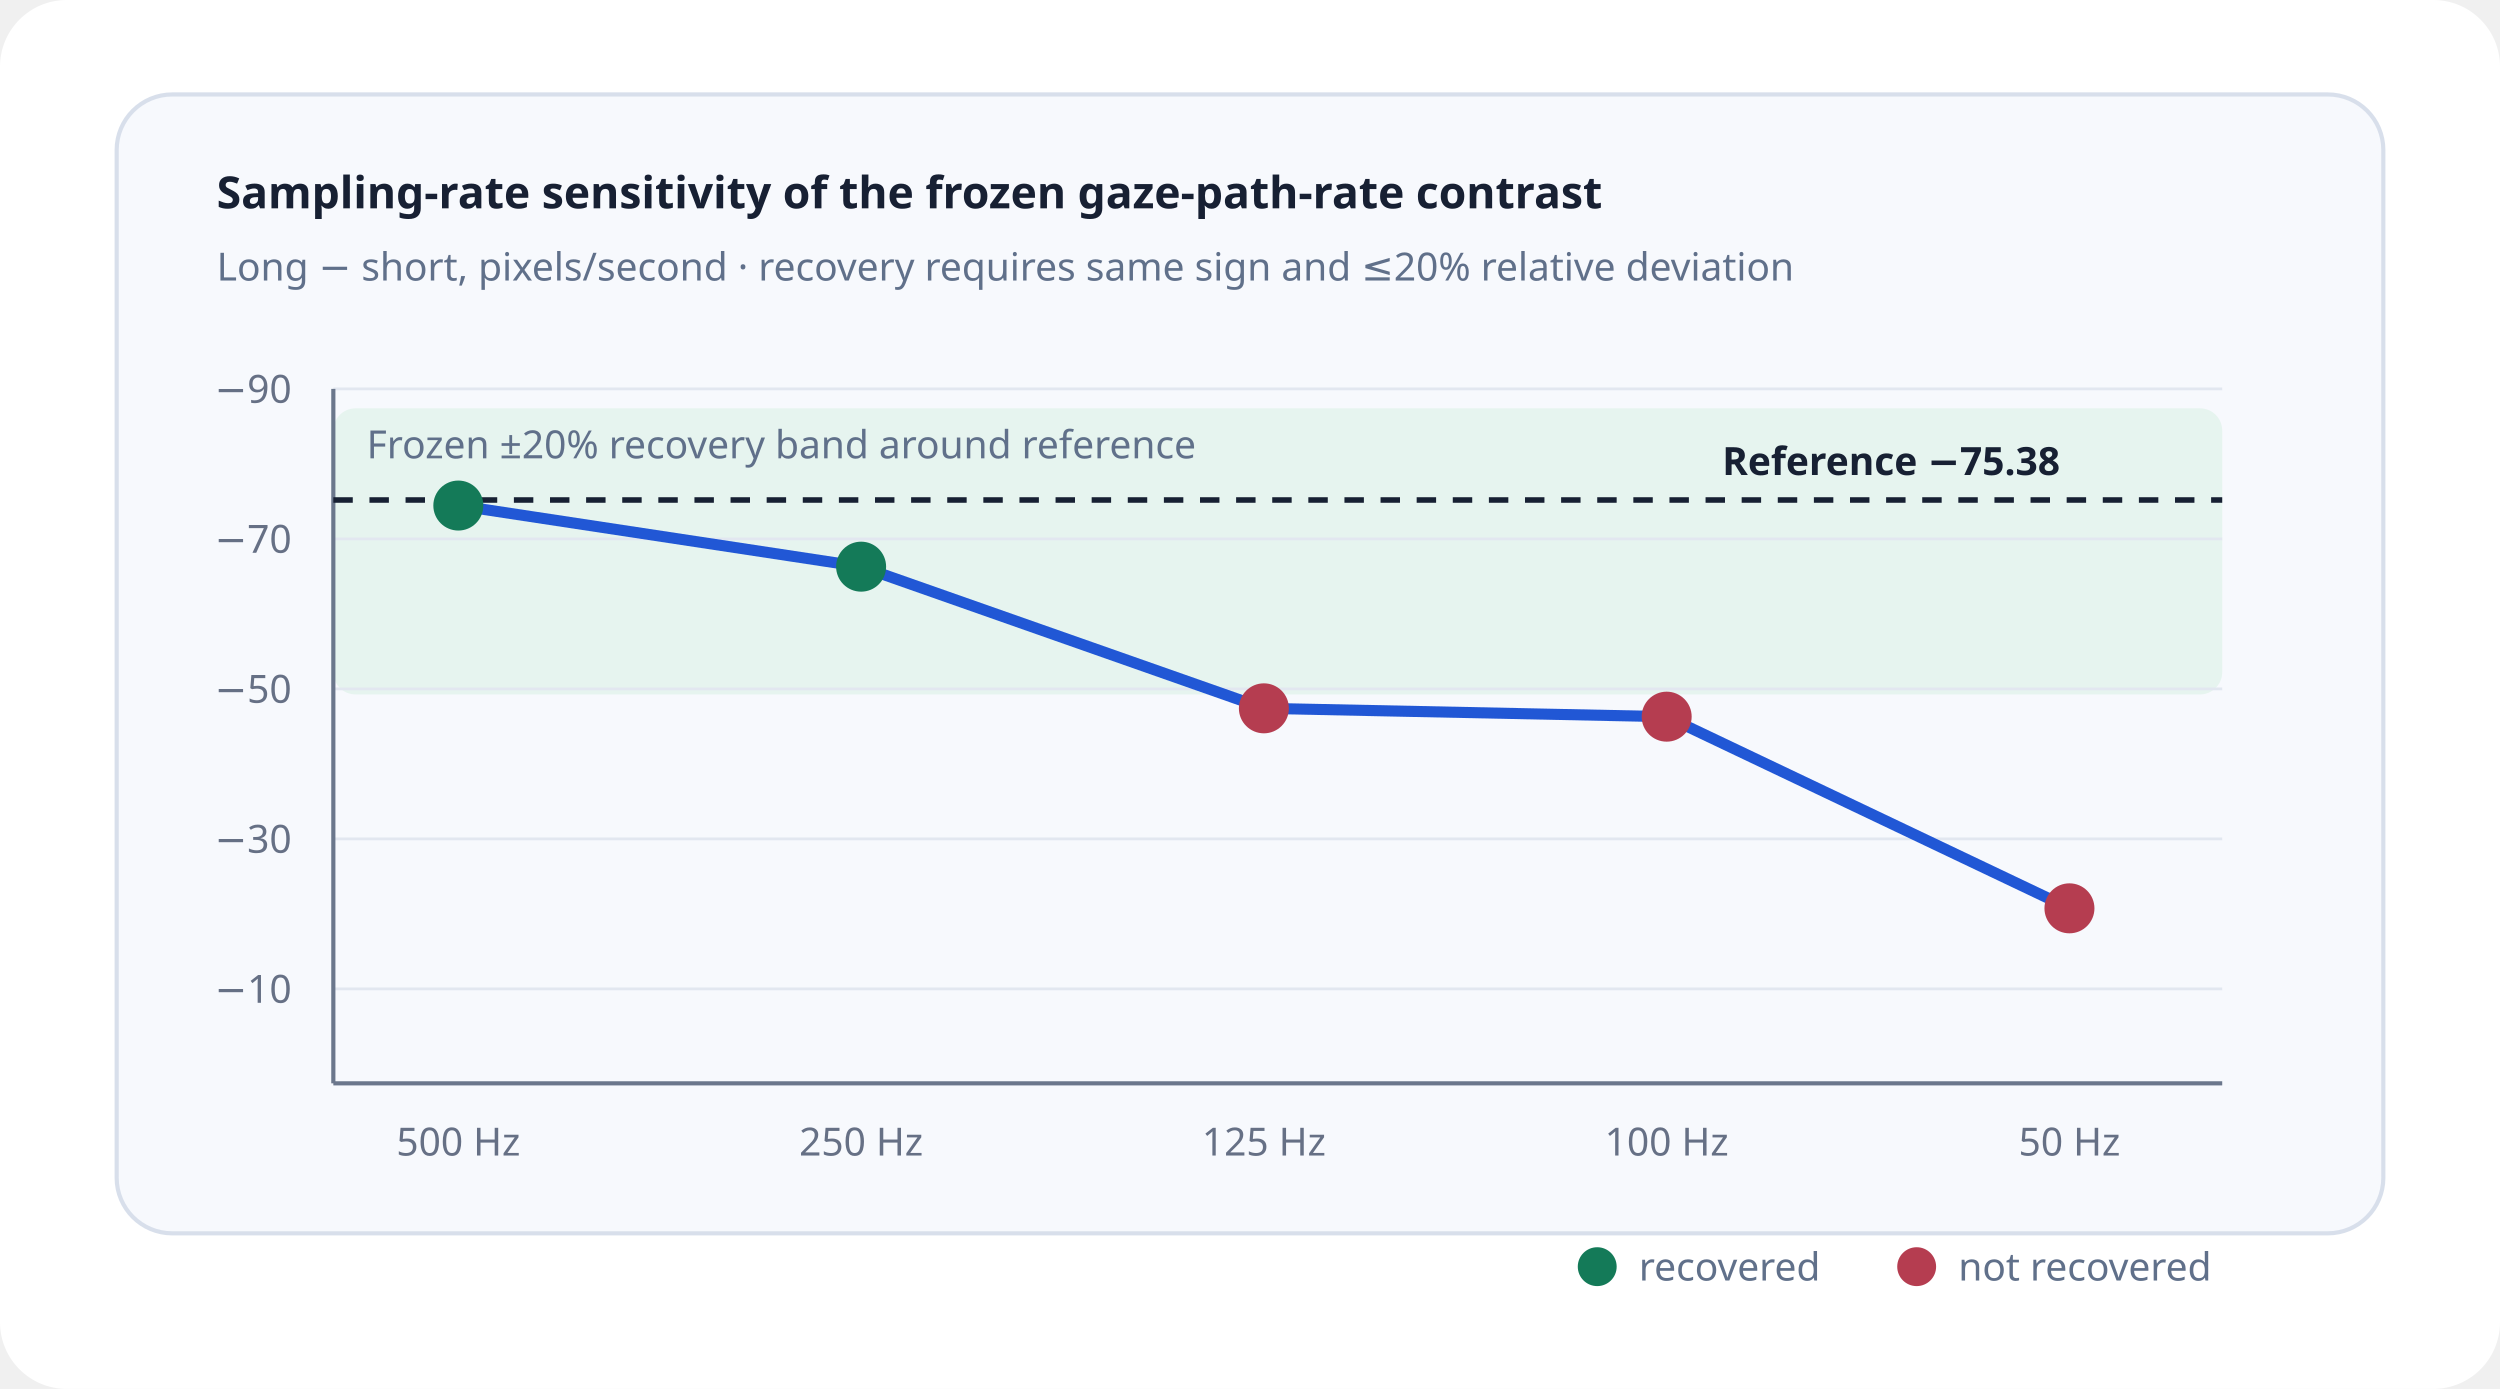
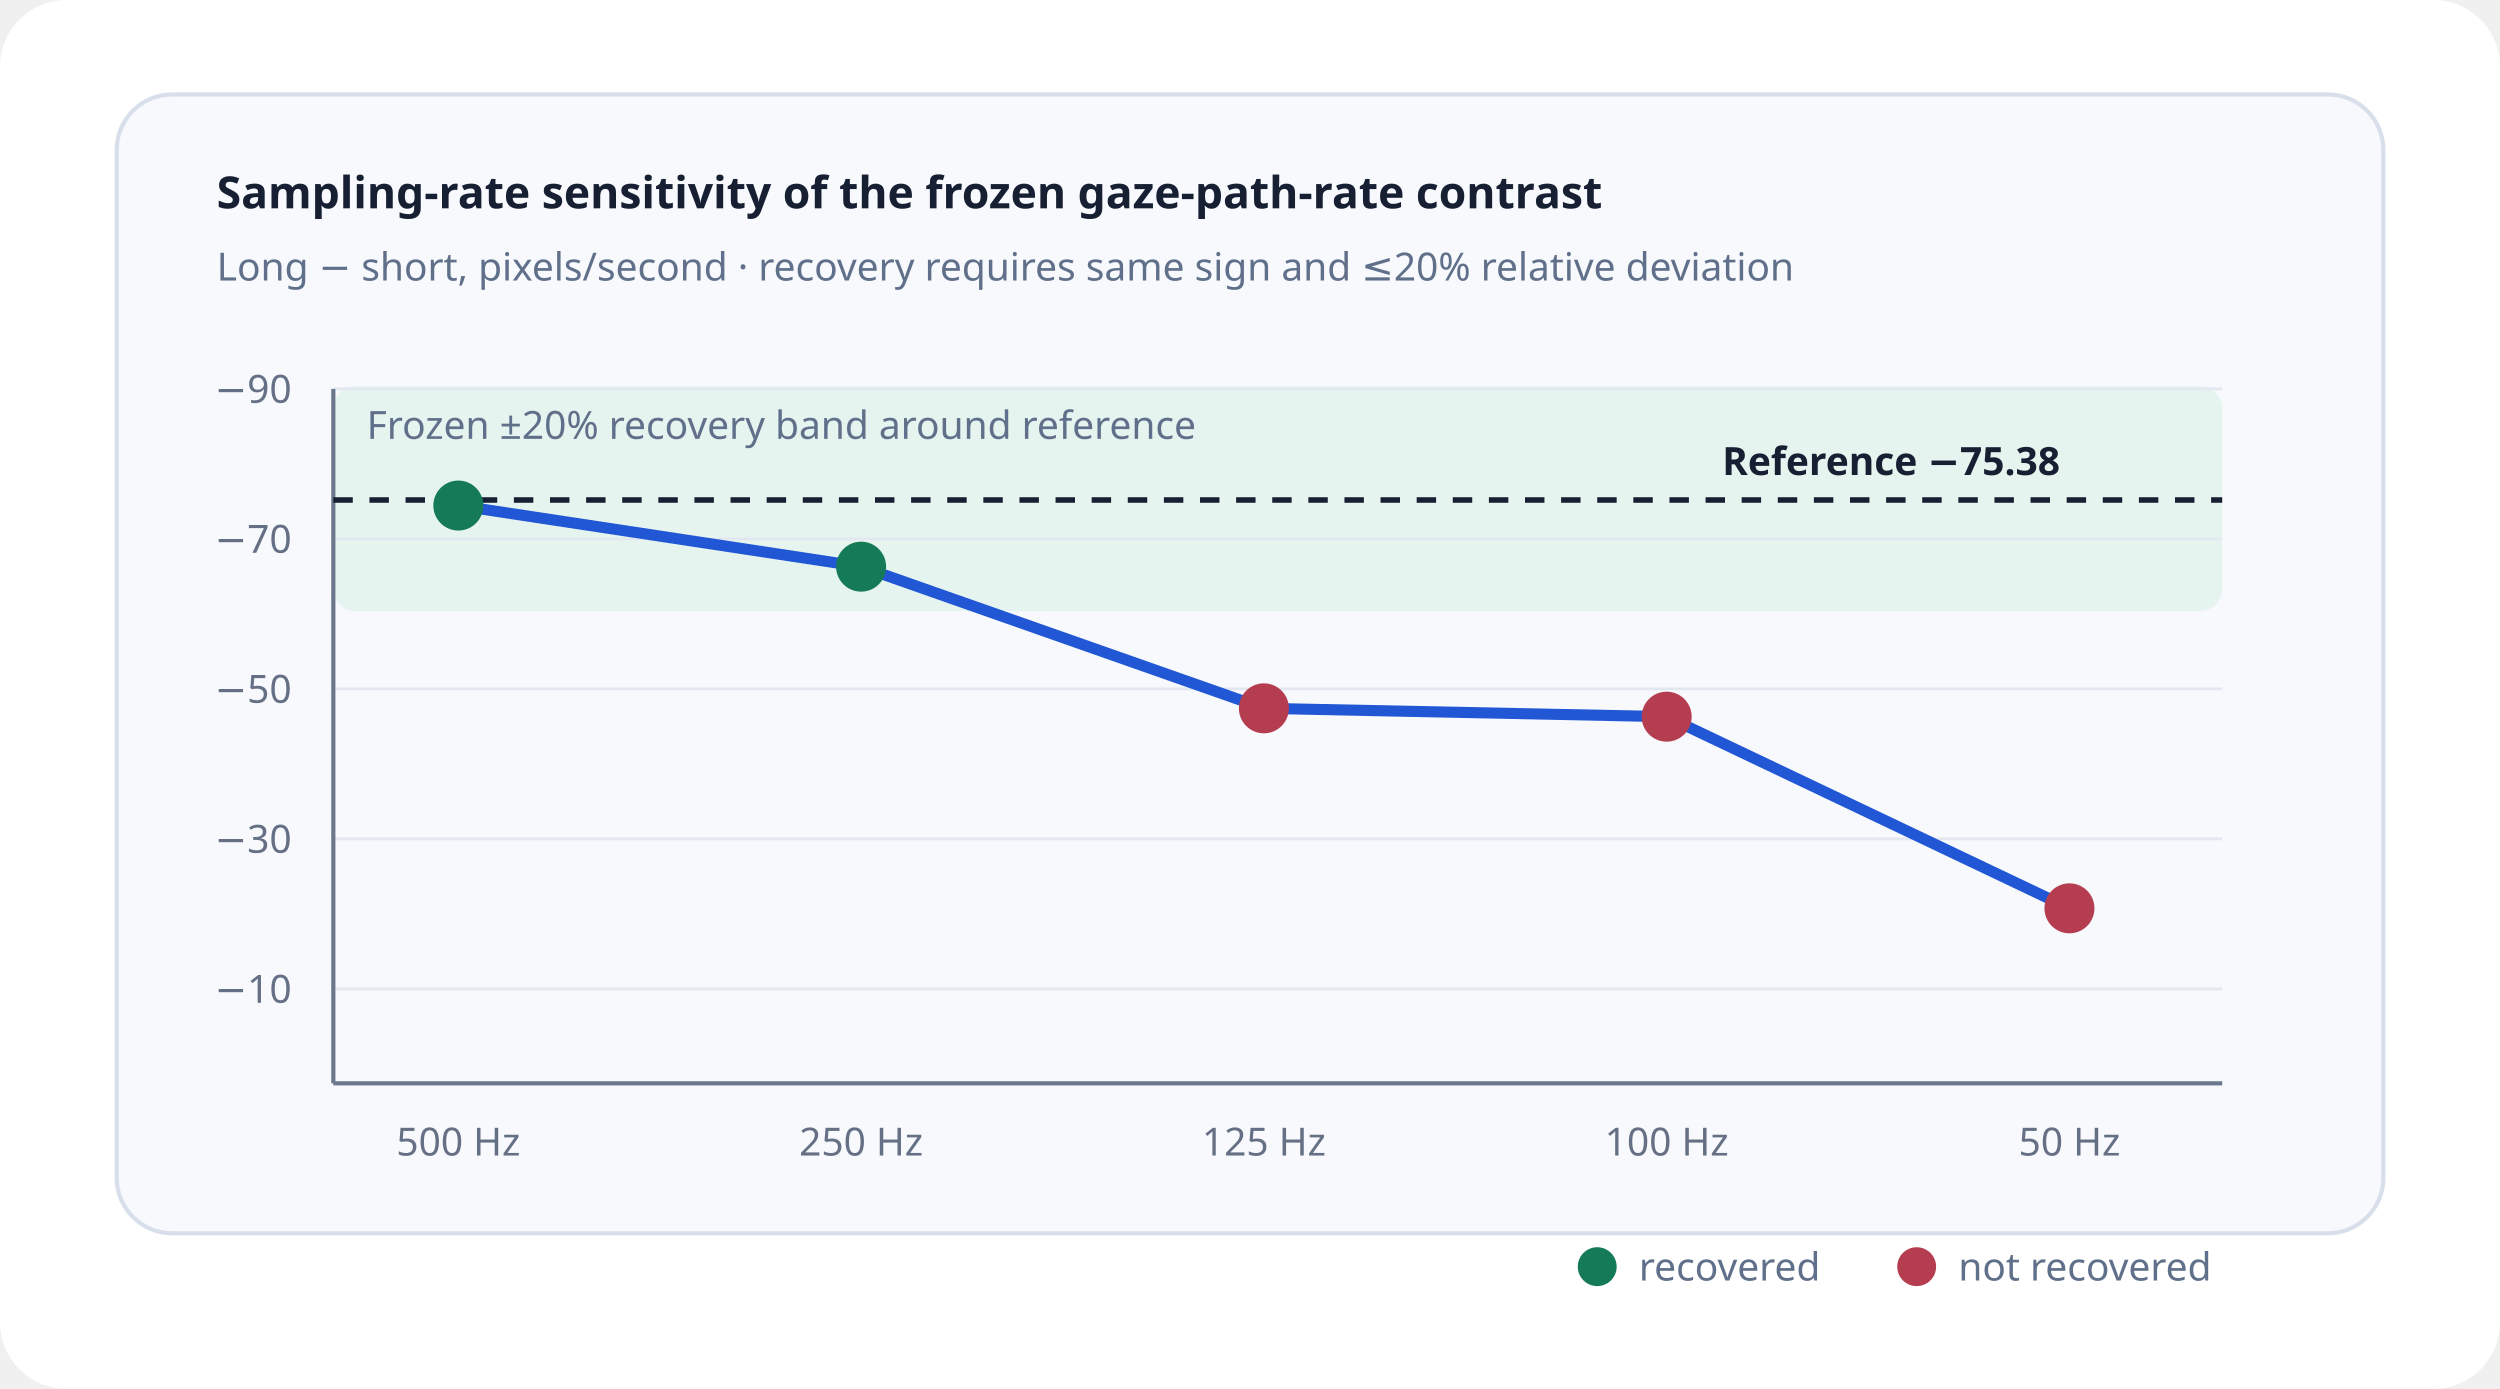
<svg xmlns="http://www.w3.org/2000/svg" viewBox="0 0 900 500" role="img" aria-labelledby="title desc">
  <style>
    .bg{fill:#fff}.panel{fill:#f7f9fd;stroke:#d8dfeb;stroke-width:1.5}.band{fill:#e6f4ef}.grid{stroke:#e2e7f0;stroke-width:1}.axis{stroke:#6b778c;stroke-width:1.5}.ref{stroke:#172033;stroke-width:2;stroke-dasharray:7 6}.line{fill:none;stroke:#2157d5;stroke-width:4}.good{fill:#147a58}.bad{fill:#b53d50}.tick{fill:#667085;font:14px system-ui,sans-serif}.label{fill:#172033;font:600 16px system-ui,sans-serif}.small{fill:#60708a;font:14px system-ui,sans-serif}.legend{fill:#172033;font:600 14px system-ui,sans-serif}
    @media (prefers-color-scheme:dark){.bg{fill:#111a2a}.panel{fill:#162238;stroke:#32415a}.band{fill:#173a31}.grid{stroke:#26364f}.axis{stroke:#a5b3c9}.ref{stroke:#edf3ff}.line{stroke:#7da2ff}.good{fill:#67d3aa}.bad{fill:#ff8ca0}.tick,.small{fill:#a5b3c9}.label,.legend{fill:#edf3ff}}
  </style>
  <rect class="bg" width="900" height="500" rx="24" />
  <rect class="panel" x="42" y="34" width="816" height="410" rx="20" />
  <text class="label" x="78" y="75">Sampling-rate sensitivity of the frozen gaze-path-rate contrast</text>
  <text class="small" x="78" y="101">Long − short, pixels/second · recovery requires same sign and ≤20% relative deviation</text>
-   <rect class="band" x="120" y="147" width="680" height="103" rx="8" />
-   <text class="small" x="132" y="165">Frozen ±20% recovery band around reference</text>
+   <rect class="band" x="120" y="139" width="680" height="81" rx="8" />
+   <text class="small" x="132" y="158">Frozen ±20% recovery band around reference</text>
  <line class="grid" x1="120" y1="140" x2="800" y2="140" />
  <line class="grid" x1="120" y1="194" x2="800" y2="194" />
  <line class="grid" x1="120" y1="248" x2="800" y2="248" />
  <line class="grid" x1="120" y1="302" x2="800" y2="302" />
  <line class="grid" x1="120" y1="356" x2="800" y2="356" />
  <line class="axis" x1="120" y1="390" x2="800" y2="390" />
  <line class="axis" x1="120" y1="140" x2="120" y2="390" />
  <text class="tick" x="105" y="145" text-anchor="end">−90</text>
  <text class="tick" x="105" y="199" text-anchor="end">−70</text>
  <text class="tick" x="105" y="253" text-anchor="end">−50</text>
  <text class="tick" x="105" y="307" text-anchor="end">−30</text>
  <text class="tick" x="105" y="361" text-anchor="end">−10</text>
  <line class="ref" x1="120" y1="180" x2="800" y2="180" />
  <text class="legend" x="620" y="171">Reference −75.38</text>
  <polyline class="line" points="165,182 310,204 455,255 600,258 745,327" />
  <circle class="good" cx="165" cy="182" r="9" />
  <circle class="good" cx="310" cy="204" r="9" />
  <circle class="bad" cx="455" cy="255" r="9" />
  <circle class="bad" cx="600" cy="258" r="9" />
  <circle class="bad" cx="745" cy="327" r="9" />
  <text class="tick" x="165" y="416" text-anchor="middle">500 Hz</text>
  <text class="tick" x="310" y="416" text-anchor="middle">250 Hz</text>
  <text class="tick" x="455" y="416" text-anchor="middle">125 Hz</text>
  <text class="tick" x="600" y="416" text-anchor="middle">100 Hz</text>
  <text class="tick" x="745" y="416" text-anchor="middle">50 Hz</text>
  <circle class="good" cx="575" cy="456" r="7" />
  <text class="small" x="590" y="461">recovered</text>
  <circle class="bad" cx="690" cy="456" r="7" />
  <text class="small" x="705" y="461">not recovered</text>
</svg>
